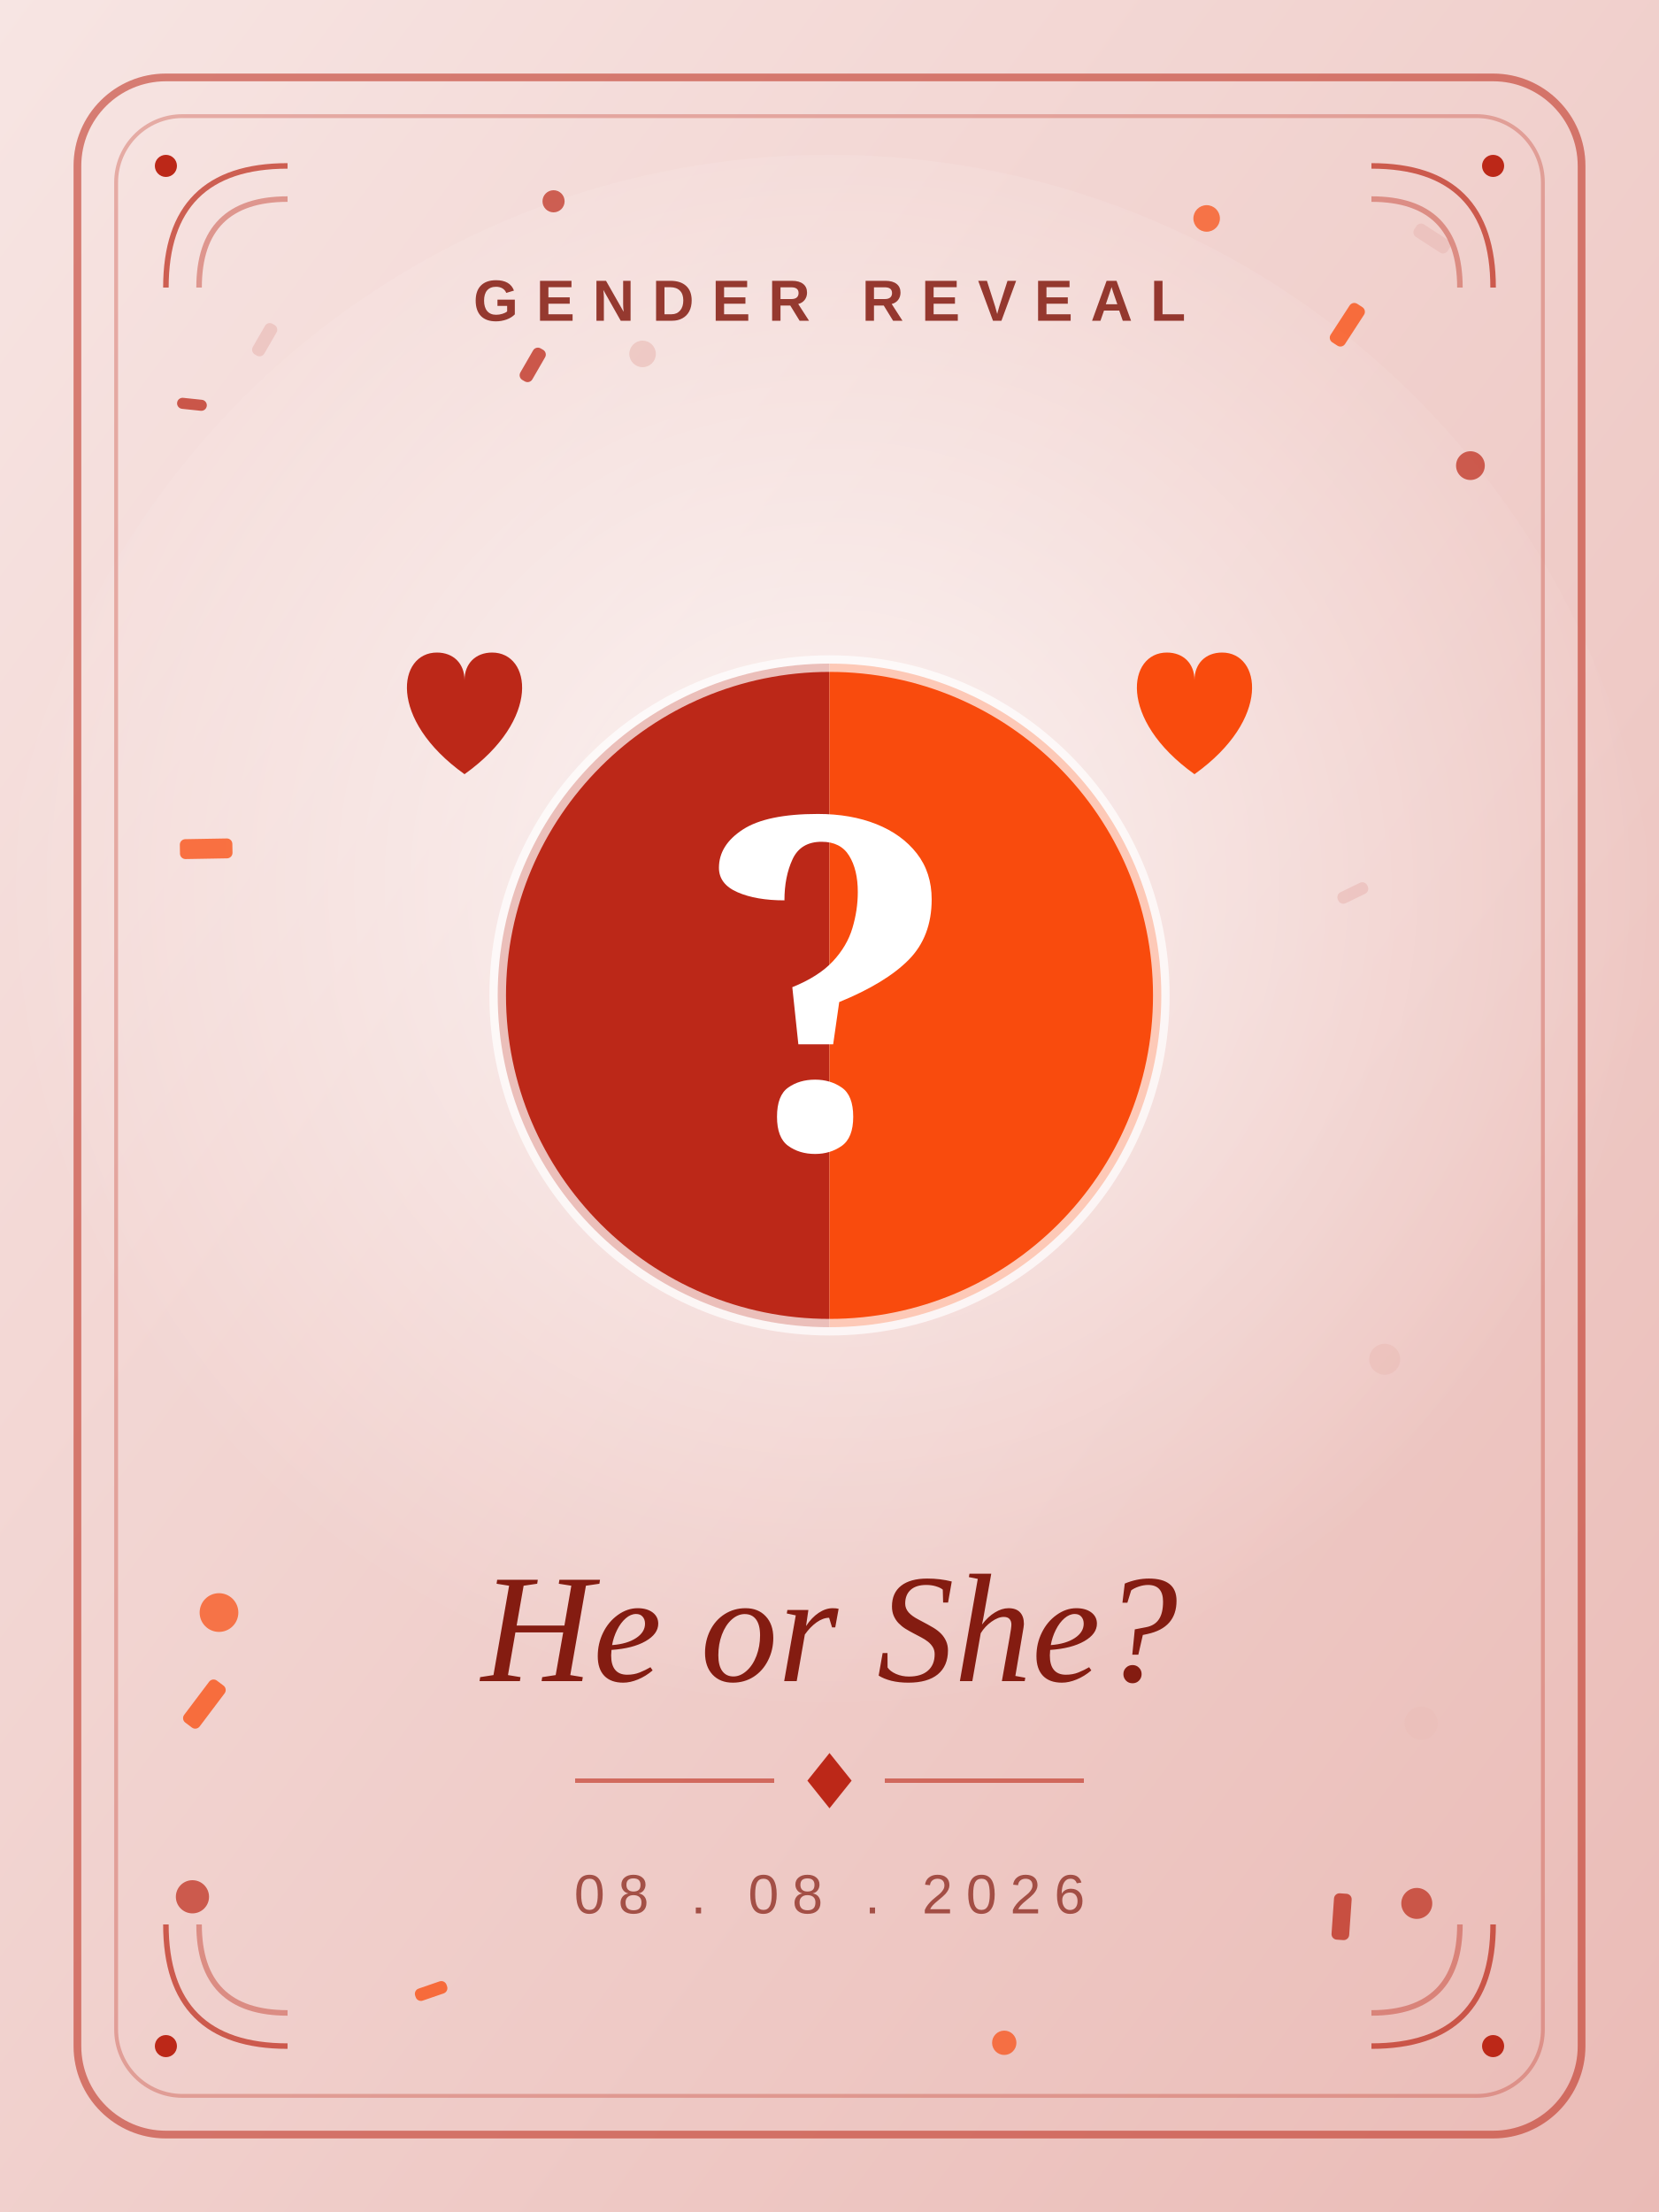
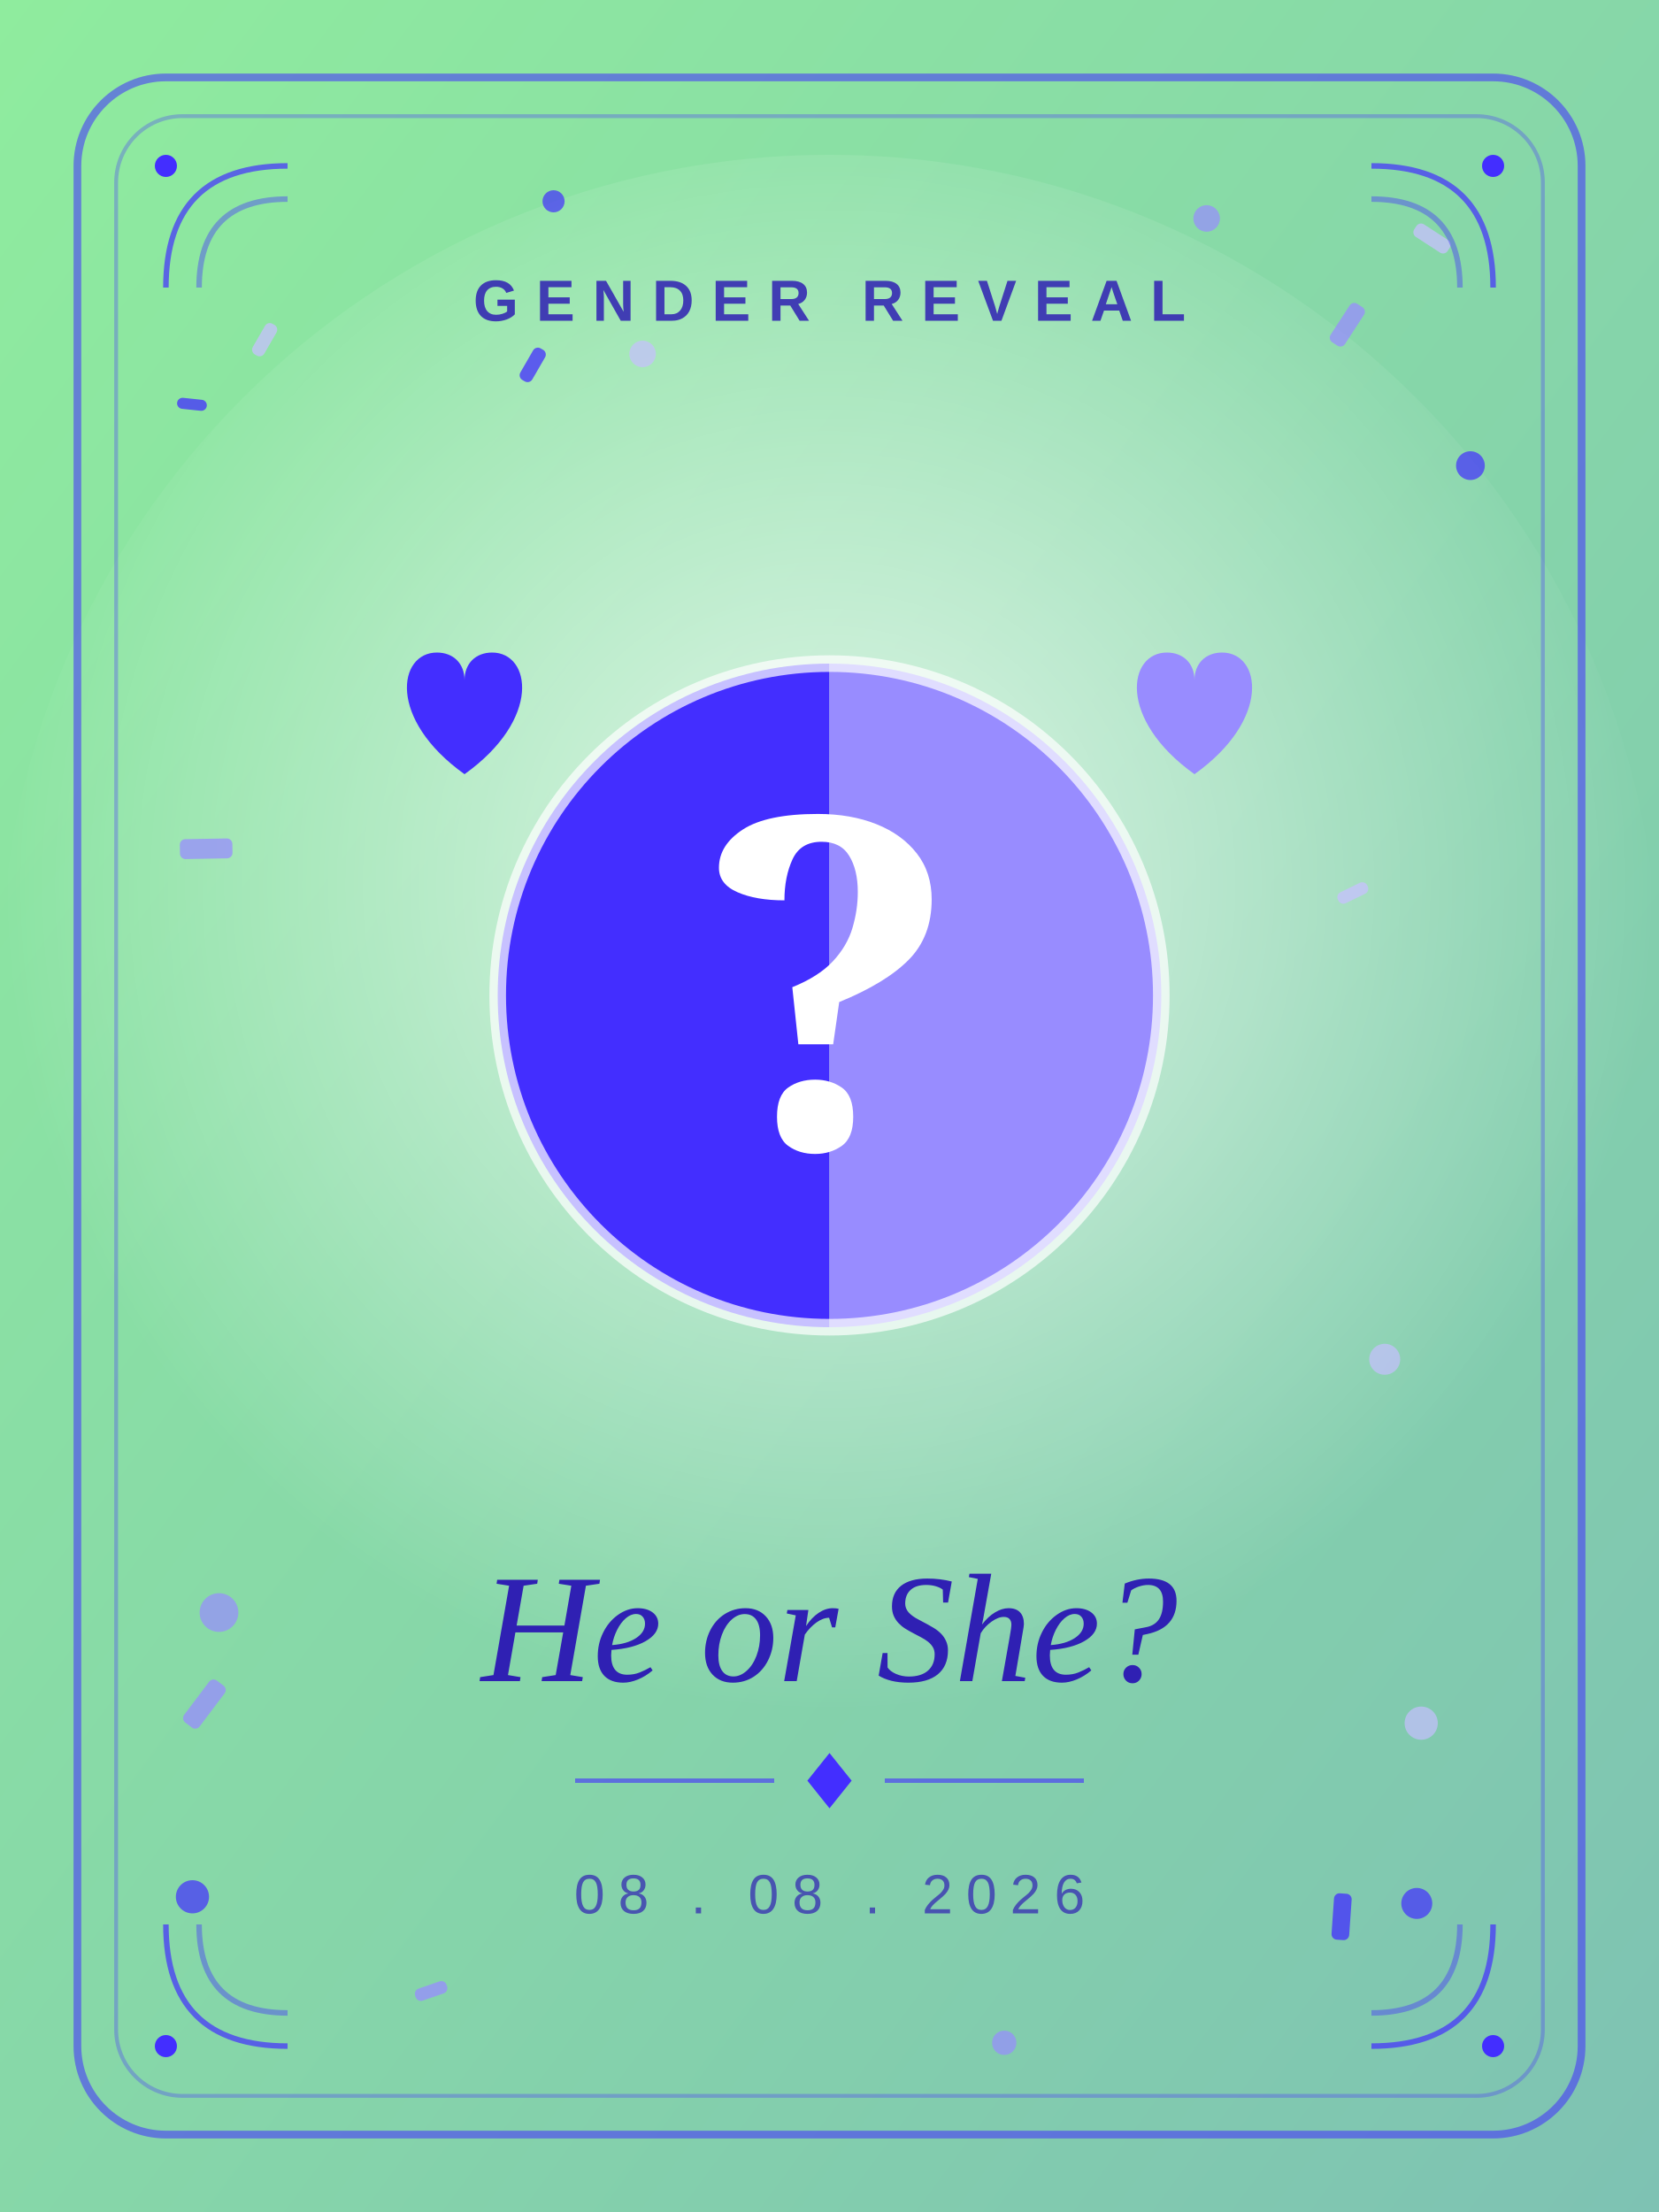
<svg xmlns="http://www.w3.org/2000/svg" viewBox="0 0 300 400" width="600" height="800">
  <defs>
    <linearGradient id="bg" x1="0" y1="0" x2="1" y2="1">
-       <stop offset="0" stop-color="#f7e5e3" />
-       <stop offset="1" stop-color="#eabbb6" />
+       <stop offset="0" stop-color="#8fec9e" />
+       <stop offset="1" stop-color="#7ec2b3" />
    </linearGradient>
    <radialGradient id="glow" cx="0.5" cy="0.44" r="0.5">
      <stop offset="0" stop-color="#ffffff" stop-opacity="0.75" />
      <stop offset="1" stop-color="#ffffff" stop-opacity="0" />
    </radialGradient>
  </defs>
  <rect width="300" height="400" fill="url(#bg)" />
  <circle cx="150" cy="178" r="150" fill="url(#glow)" />
  <g>
-     <circle cx="256.2" cy="344.2" r="2.8" fill="#bc2818" fill-opacity="0.7" />
-     <rect x="42.0" y="151.6" width="3.6" height="9.5" rx="1" fill="#f94b0d" fill-opacity="0.75" transform="rotate(89 42.0 151.6)" />
-     <circle cx="257.0" cy="311.6" r="3.0" fill="#ebbfba" fill-opacity="0.7" />
-     <rect x="241.3" y="342.3" width="3.2" height="8.4" rx="1" fill="#bc2818" fill-opacity="0.75" transform="rotate(4 241.3 342.3)" />
-     <circle cx="218.2" cy="39.5" r="2.4" fill="#f94b0d" fill-opacity="0.7" />
-     <rect x="255.2" y="42.3" width="2.7" height="7.2" rx="1" fill="#ebbfba" fill-opacity="0.75" transform="rotate(303 255.2 42.3)" />
-     <circle cx="100.1" cy="36.4" r="2.0" fill="#bc2818" fill-opacity="0.7" />
-     <rect x="35.5" y="313.0" width="3.5" height="9.5" rx="1" fill="#f94b0d" fill-opacity="0.75" transform="rotate(217 35.5 313.0)" />
-     <circle cx="250.4" cy="245.8" r="2.8" fill="#ebbfba" fill-opacity="0.7" />
-     <rect x="96.9" y="62.5" width="2.5" height="6.6" rx="1" fill="#bc2818" fill-opacity="0.75" transform="rotate(30 96.9 62.5)" />
-     <circle cx="181.6" cy="369.4" r="2.2" fill="#f94b0d" fill-opacity="0.7" />
-     <rect x="246.8" y="159.2" width="2.2" height="5.9" rx="1" fill="#ebbfba" fill-opacity="0.75" transform="rotate(64 246.8 159.2)" />
-     <circle cx="34.8" cy="343.0" r="3.0" fill="#bc2818" fill-opacity="0.7" />
-     <rect x="244.6" y="54.4" width="3.1" height="8.3" rx="1" fill="#f94b0d" fill-opacity="0.75" transform="rotate(33 244.6 54.4)" />
-     <circle cx="116.2" cy="64.0" r="2.4" fill="#ebbfba" fill-opacity="0.7" />
-     <rect x="37.5" y="72.4" width="2.0" height="5.4" rx="1" fill="#bc2818" fill-opacity="0.75" transform="rotate(96 37.5 72.4)" />
-     <circle cx="39.6" cy="291.6" r="3.5" fill="#f94b0d" fill-opacity="0.7" />
-     <rect x="47.3" y="64.8" width="2.4" height="6.4" rx="1" fill="#ebbfba" fill-opacity="0.75" transform="rotate(210 47.3 64.8)" />
-     <circle cx="265.9" cy="84.2" r="2.6" fill="#bc2818" fill-opacity="0.7" />
-     <rect x="75.5" y="362.1" width="2.3" height="6.0" rx="1" fill="#f94b0d" fill-opacity="0.75" transform="rotate(251 75.5 362.1)" />
+     <circle cx="256.2" cy="344.2" r="2.8" fill="#432eff" fill-opacity="0.7" />
+     <rect x="42.0" y="151.6" width="3.6" height="9.5" rx="1" fill="#988cff" fill-opacity="0.75" transform="rotate(89 42.0 151.6)" />
+     <circle cx="257.0" cy="311.6" r="3.0" fill="#c7c0ff" fill-opacity="0.7" />
+     <rect x="241.3" y="342.3" width="3.2" height="8.4" rx="1" fill="#432eff" fill-opacity="0.75" transform="rotate(4 241.3 342.3)" />
+     <circle cx="218.2" cy="39.5" r="2.4" fill="#988cff" fill-opacity="0.7" />
+     <rect x="255.2" y="42.3" width="2.7" height="7.2" rx="1" fill="#c7c0ff" fill-opacity="0.75" transform="rotate(303 255.2 42.3)" />
+     <circle cx="100.1" cy="36.4" r="2.0" fill="#432eff" fill-opacity="0.7" />
+     <rect x="35.5" y="313.0" width="3.5" height="9.5" rx="1" fill="#988cff" fill-opacity="0.75" transform="rotate(217 35.5 313.0)" />
+     <circle cx="250.4" cy="245.8" r="2.8" fill="#c7c0ff" fill-opacity="0.7" />
+     <rect x="96.9" y="62.5" width="2.5" height="6.6" rx="1" fill="#432eff" fill-opacity="0.75" transform="rotate(30 96.9 62.5)" />
+     <circle cx="181.6" cy="369.4" r="2.2" fill="#988cff" fill-opacity="0.7" />
+     <rect x="246.8" y="159.2" width="2.2" height="5.9" rx="1" fill="#c7c0ff" fill-opacity="0.75" transform="rotate(64 246.8 159.2)" />
+     <circle cx="34.8" cy="343.0" r="3.0" fill="#432eff" fill-opacity="0.7" />
+     <rect x="244.6" y="54.4" width="3.1" height="8.3" rx="1" fill="#988cff" fill-opacity="0.75" transform="rotate(33 244.6 54.4)" />
+     <circle cx="116.2" cy="64.0" r="2.4" fill="#c7c0ff" fill-opacity="0.7" />
+     <rect x="37.5" y="72.4" width="2.0" height="5.4" rx="1" fill="#432eff" fill-opacity="0.75" transform="rotate(96 37.5 72.4)" />
+     <circle cx="39.6" cy="291.6" r="3.5" fill="#988cff" fill-opacity="0.7" />
+     <rect x="47.3" y="64.8" width="2.4" height="6.4" rx="1" fill="#c7c0ff" fill-opacity="0.75" transform="rotate(210 47.3 64.8)" />
+     <circle cx="265.9" cy="84.2" r="2.6" fill="#432eff" fill-opacity="0.7" />
+     <rect x="75.5" y="362.1" width="2.3" height="6.0" rx="1" fill="#988cff" fill-opacity="0.75" transform="rotate(251 75.5 362.1)" />
  </g>
-   <rect x="14" y="14" width="272" height="372" rx="16" fill="none" stroke="#bc2818" stroke-opacity="0.55" stroke-width="1.4" />
-   <rect x="21" y="21" width="258" height="358" rx="12" fill="none" stroke="#bc2818" stroke-opacity="0.3" stroke-width="0.7" />
-   <g transform="translate(30 30) rotate(0)" fill="none" stroke="#bc2818" stroke-width="1" stroke-opacity="0.7">
+   <rect x="14" y="14" width="272" height="372" rx="16" fill="none" stroke="#432eff" stroke-opacity="0.55" stroke-width="1.4" />
+   <rect x="21" y="21" width="258" height="358" rx="12" fill="none" stroke="#432eff" stroke-opacity="0.3" stroke-width="0.7" />
+   <g transform="translate(30 30) rotate(0)" fill="none" stroke="#432eff" stroke-width="1" stroke-opacity="0.7">
    <path d="M0 22 Q0 0 22 0" />
    <path d="M6 22 Q6 6 22 6" stroke-opacity="0.4" />
-     <circle cx="0" cy="0" r="2" fill="#bc2818" stroke="none" />
+     <circle cx="0" cy="0" r="2" fill="#432eff" stroke="none" />
  </g>
-   <g transform="translate(270 30) rotate(90)" fill="none" stroke="#bc2818" stroke-width="1" stroke-opacity="0.7">
+   <g transform="translate(270 30) rotate(90)" fill="none" stroke="#432eff" stroke-width="1" stroke-opacity="0.7">
    <path d="M0 22 Q0 0 22 0" />
    <path d="M6 22 Q6 6 22 6" stroke-opacity="0.4" />
-     <circle cx="0" cy="0" r="2" fill="#bc2818" stroke="none" />
+     <circle cx="0" cy="0" r="2" fill="#432eff" stroke="none" />
  </g>
-   <g transform="translate(270 370) rotate(180)" fill="none" stroke="#bc2818" stroke-width="1" stroke-opacity="0.7">
+   <g transform="translate(270 370) rotate(180)" fill="none" stroke="#432eff" stroke-width="1" stroke-opacity="0.7">
    <path d="M0 22 Q0 0 22 0" />
    <path d="M6 22 Q6 6 22 6" stroke-opacity="0.4" />
-     <circle cx="0" cy="0" r="2" fill="#bc2818" stroke="none" />
+     <circle cx="0" cy="0" r="2" fill="#432eff" stroke="none" />
  </g>
-   <g transform="translate(30 370) rotate(270)" fill="none" stroke="#bc2818" stroke-width="1" stroke-opacity="0.7">
+   <g transform="translate(30 370) rotate(270)" fill="none" stroke="#432eff" stroke-width="1" stroke-opacity="0.7">
    <path d="M0 22 Q0 0 22 0" />
    <path d="M6 22 Q6 6 22 6" stroke-opacity="0.4" />
-     <circle cx="0" cy="0" r="2" fill="#bc2818" stroke="none" />
+     <circle cx="0" cy="0" r="2" fill="#432eff" stroke="none" />
  </g>
-   <text x="150" y="58" text-anchor="middle" font-family="'Helvetica Neue', Arial, sans-serif" font-size="10.5" font-weight="600" letter-spacing="3.2" fill="#841c11" fill-opacity="0.85">GENDER REVEAL</text>
+   <text x="150" y="58" text-anchor="middle" font-family="'Helvetica Neue', Arial, sans-serif" font-size="10.5" font-weight="600" letter-spacing="3.2" fill="#2f20b3" fill-opacity="0.85">GENDER REVEAL</text>
  <g transform="translate(150 180)">
-     <path d="M0 -60 A60 60 0 0 0 0 60 Z" fill="#bc2818" />
-     <path d="M0 -60 A60 60 0 0 1 0 60 Z" fill="#f94b0d" />
+     <path d="M0 -60 A60 60 0 0 0 0 60 Z" fill="#432eff" />
+     <path d="M0 -60 A60 60 0 0 1 0 60 Z" fill="#988cff" />
    <circle r="60" fill="none" stroke="#ffffff" stroke-width="3" stroke-opacity="0.7" />
    <text x="0" y="28" text-anchor="middle" font-family="Georgia, serif" font-weight="700" font-size="84" fill="#ffffff">?</text>
-     <path d="M0 8 C-14 -2 -12 -14 -5 -14 C-2 -14 0 -12 0 -9 C0 -12 2 -14 5 -14 C12 -14 14 -2 0 8 Z" fill="#bc2818" fill-opacity="1" transform="translate(-66 -48) scale(1)" />
-     <path d="M0 8 C-14 -2 -12 -14 -5 -14 C-2 -14 0 -12 0 -9 C0 -12 2 -14 5 -14 C12 -14 14 -2 0 8 Z" fill="#f94b0d" fill-opacity="1" transform="translate(66 -48) scale(1)" />
+     <path d="M0 8 C-14 -2 -12 -14 -5 -14 C-2 -14 0 -12 0 -9 C0 -12 2 -14 5 -14 C12 -14 14 -2 0 8 Z" fill="#432eff" fill-opacity="1" transform="translate(-66 -48) scale(1)" />
+     <path d="M0 8 C-14 -2 -12 -14 -5 -14 C-2 -14 0 -12 0 -9 C0 -12 2 -14 5 -14 C12 -14 14 -2 0 8 Z" fill="#988cff" fill-opacity="1" transform="translate(66 -48) scale(1)" />
  </g>
-   <text x="150" y="304" text-anchor="middle" font-family="Georgia, 'Times New Roman', serif" font-style="italic" font-size="28" fill="#841c11">He or She?</text>
-   <g fill="#bc2818" stroke="#bc2818">
+   <text x="150" y="304" text-anchor="middle" font-family="Georgia, 'Times New Roman', serif" font-style="italic" font-size="28" fill="#2f20b3">He or She?</text>
+   <g fill="#432eff" stroke="#432eff">
    <line x1="104" y1="322" x2="140" y2="322" stroke-width="0.8" stroke-opacity="0.6" />
    <line x1="160" y1="322" x2="196" y2="322" stroke-width="0.8" stroke-opacity="0.6" />
    <path d="M150 317 L154 322 L150 327 L146 322 Z" stroke="none" />
  </g>
-   <text x="150" y="346" text-anchor="middle" font-family="'Helvetica Neue', Arial, sans-serif" font-size="10" letter-spacing="2.4" fill="#841c11" fill-opacity="0.7">08 . 08 . 2026</text>
+   <text x="150" y="346" text-anchor="middle" font-family="'Helvetica Neue', Arial, sans-serif" font-size="10" letter-spacing="2.4" fill="#2f20b3" fill-opacity="0.7">08 . 08 . 2026</text>
</svg>
